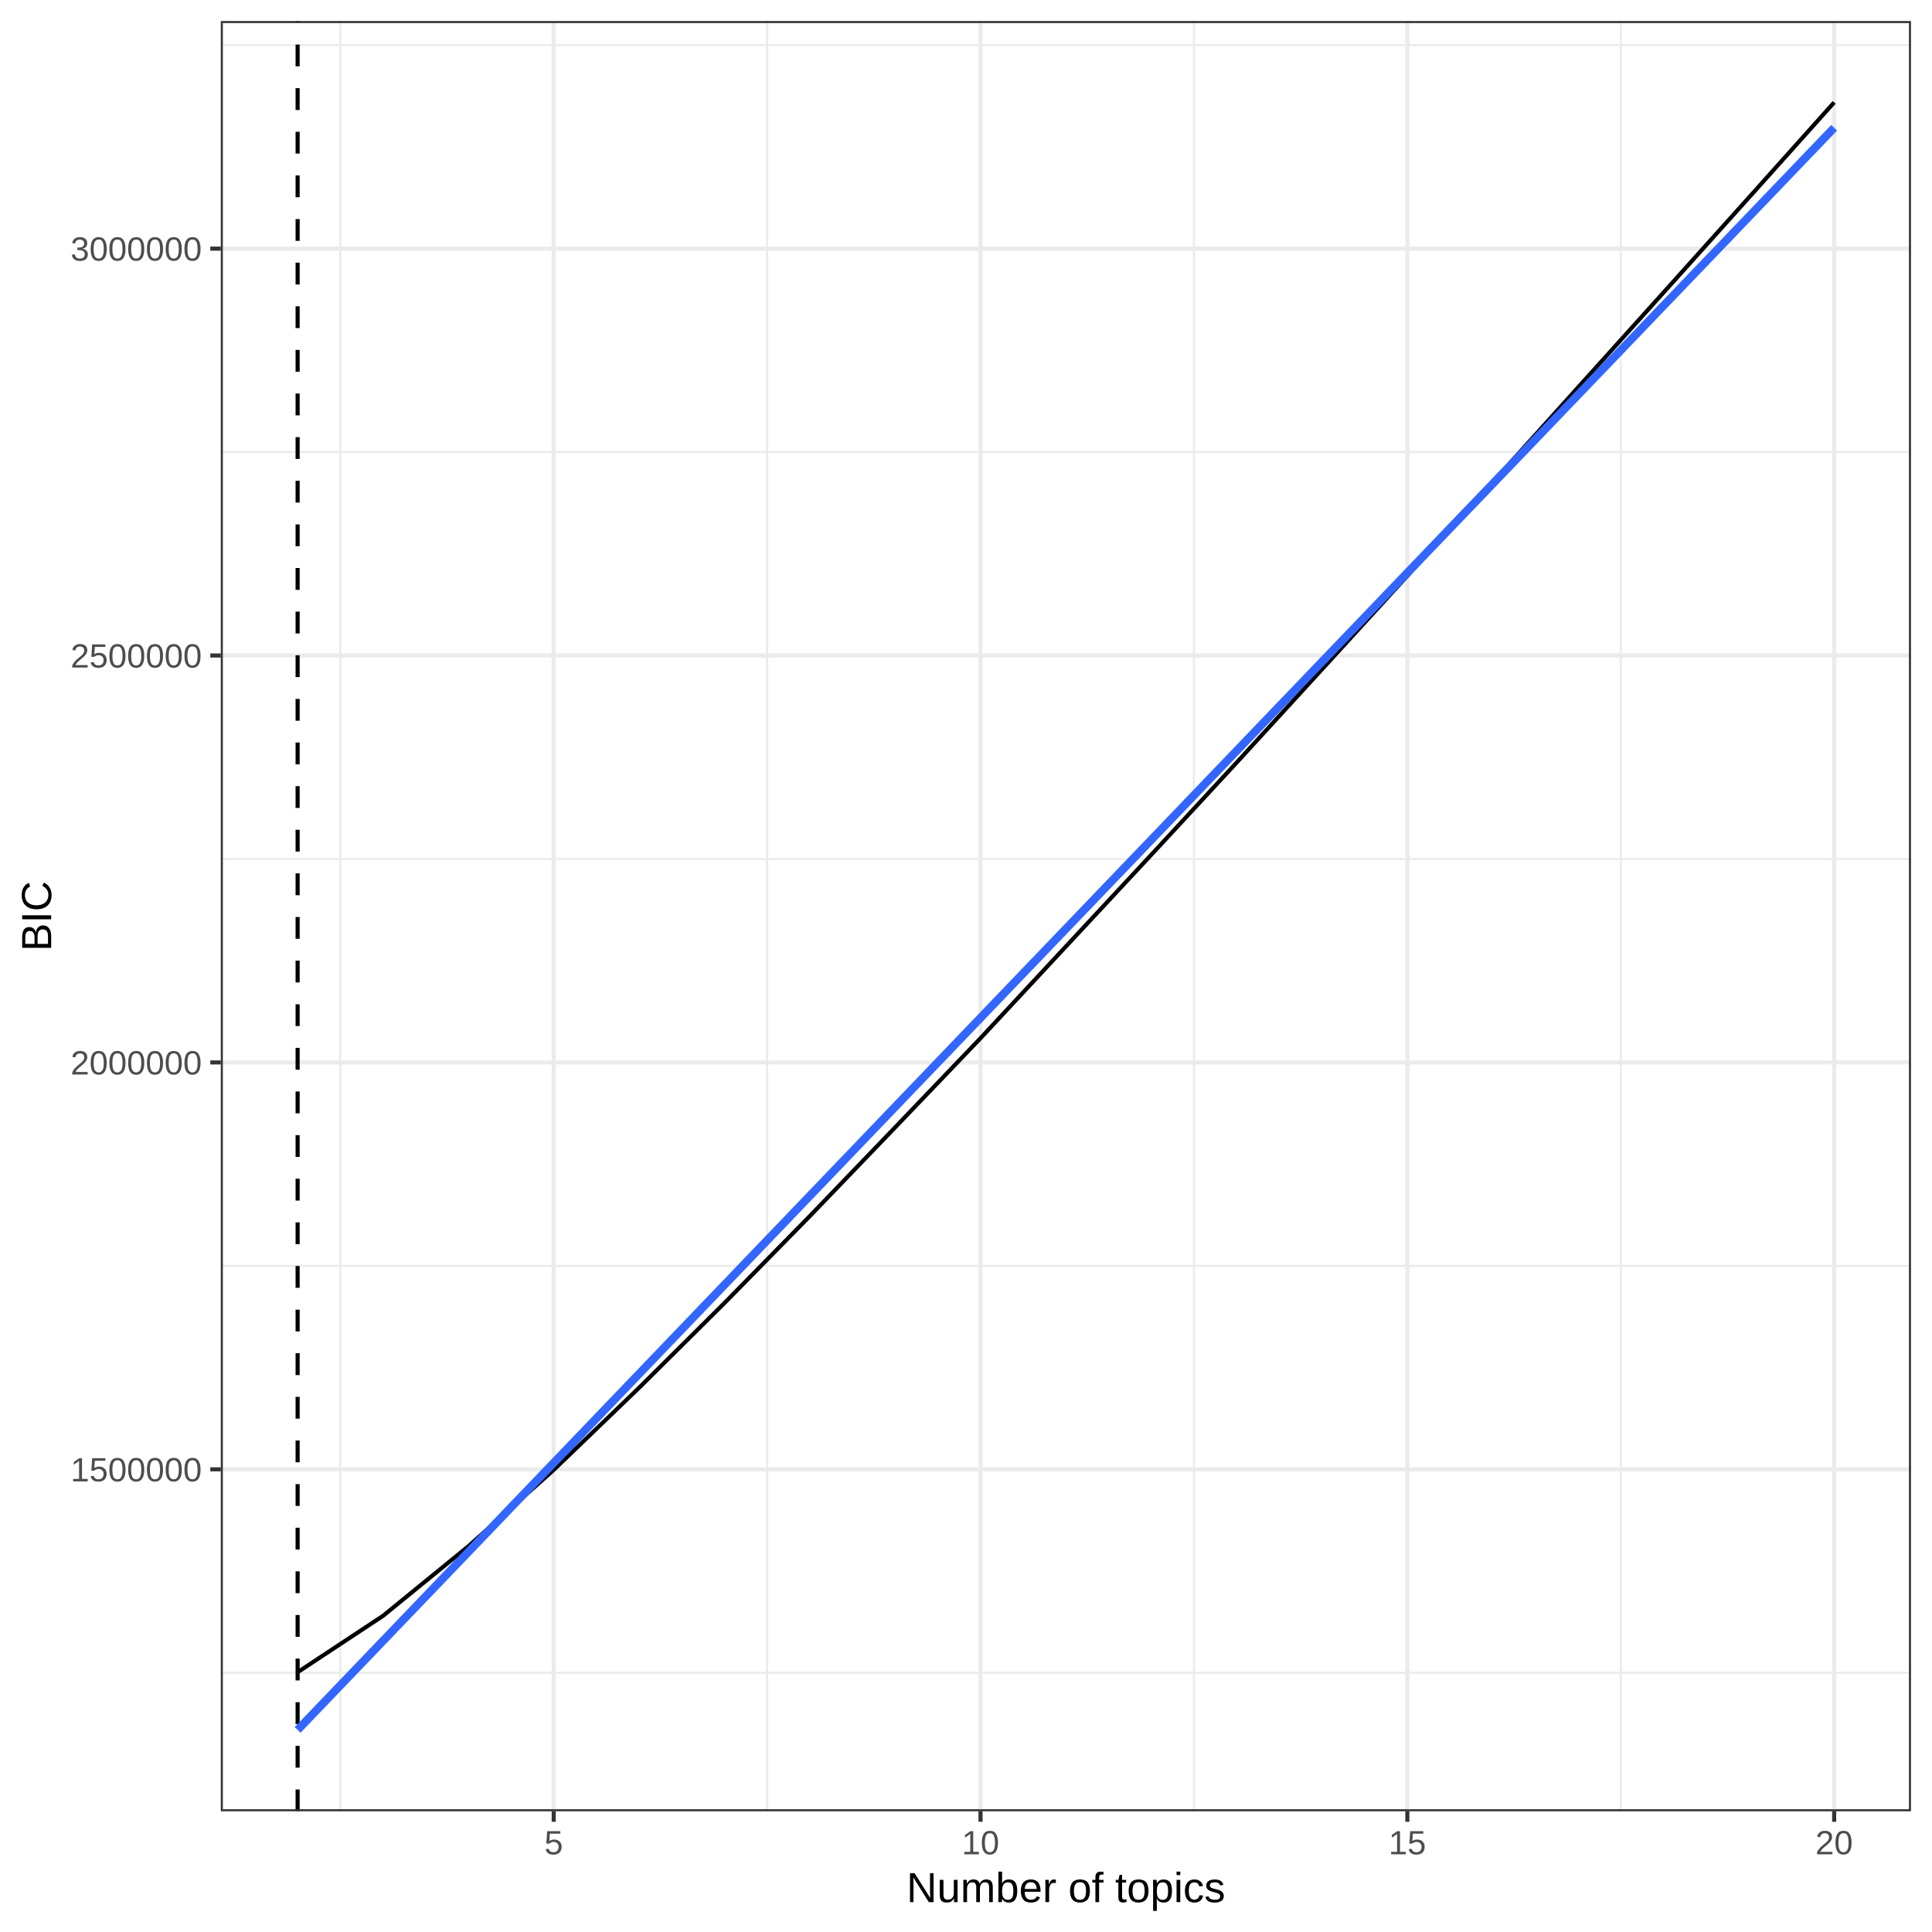
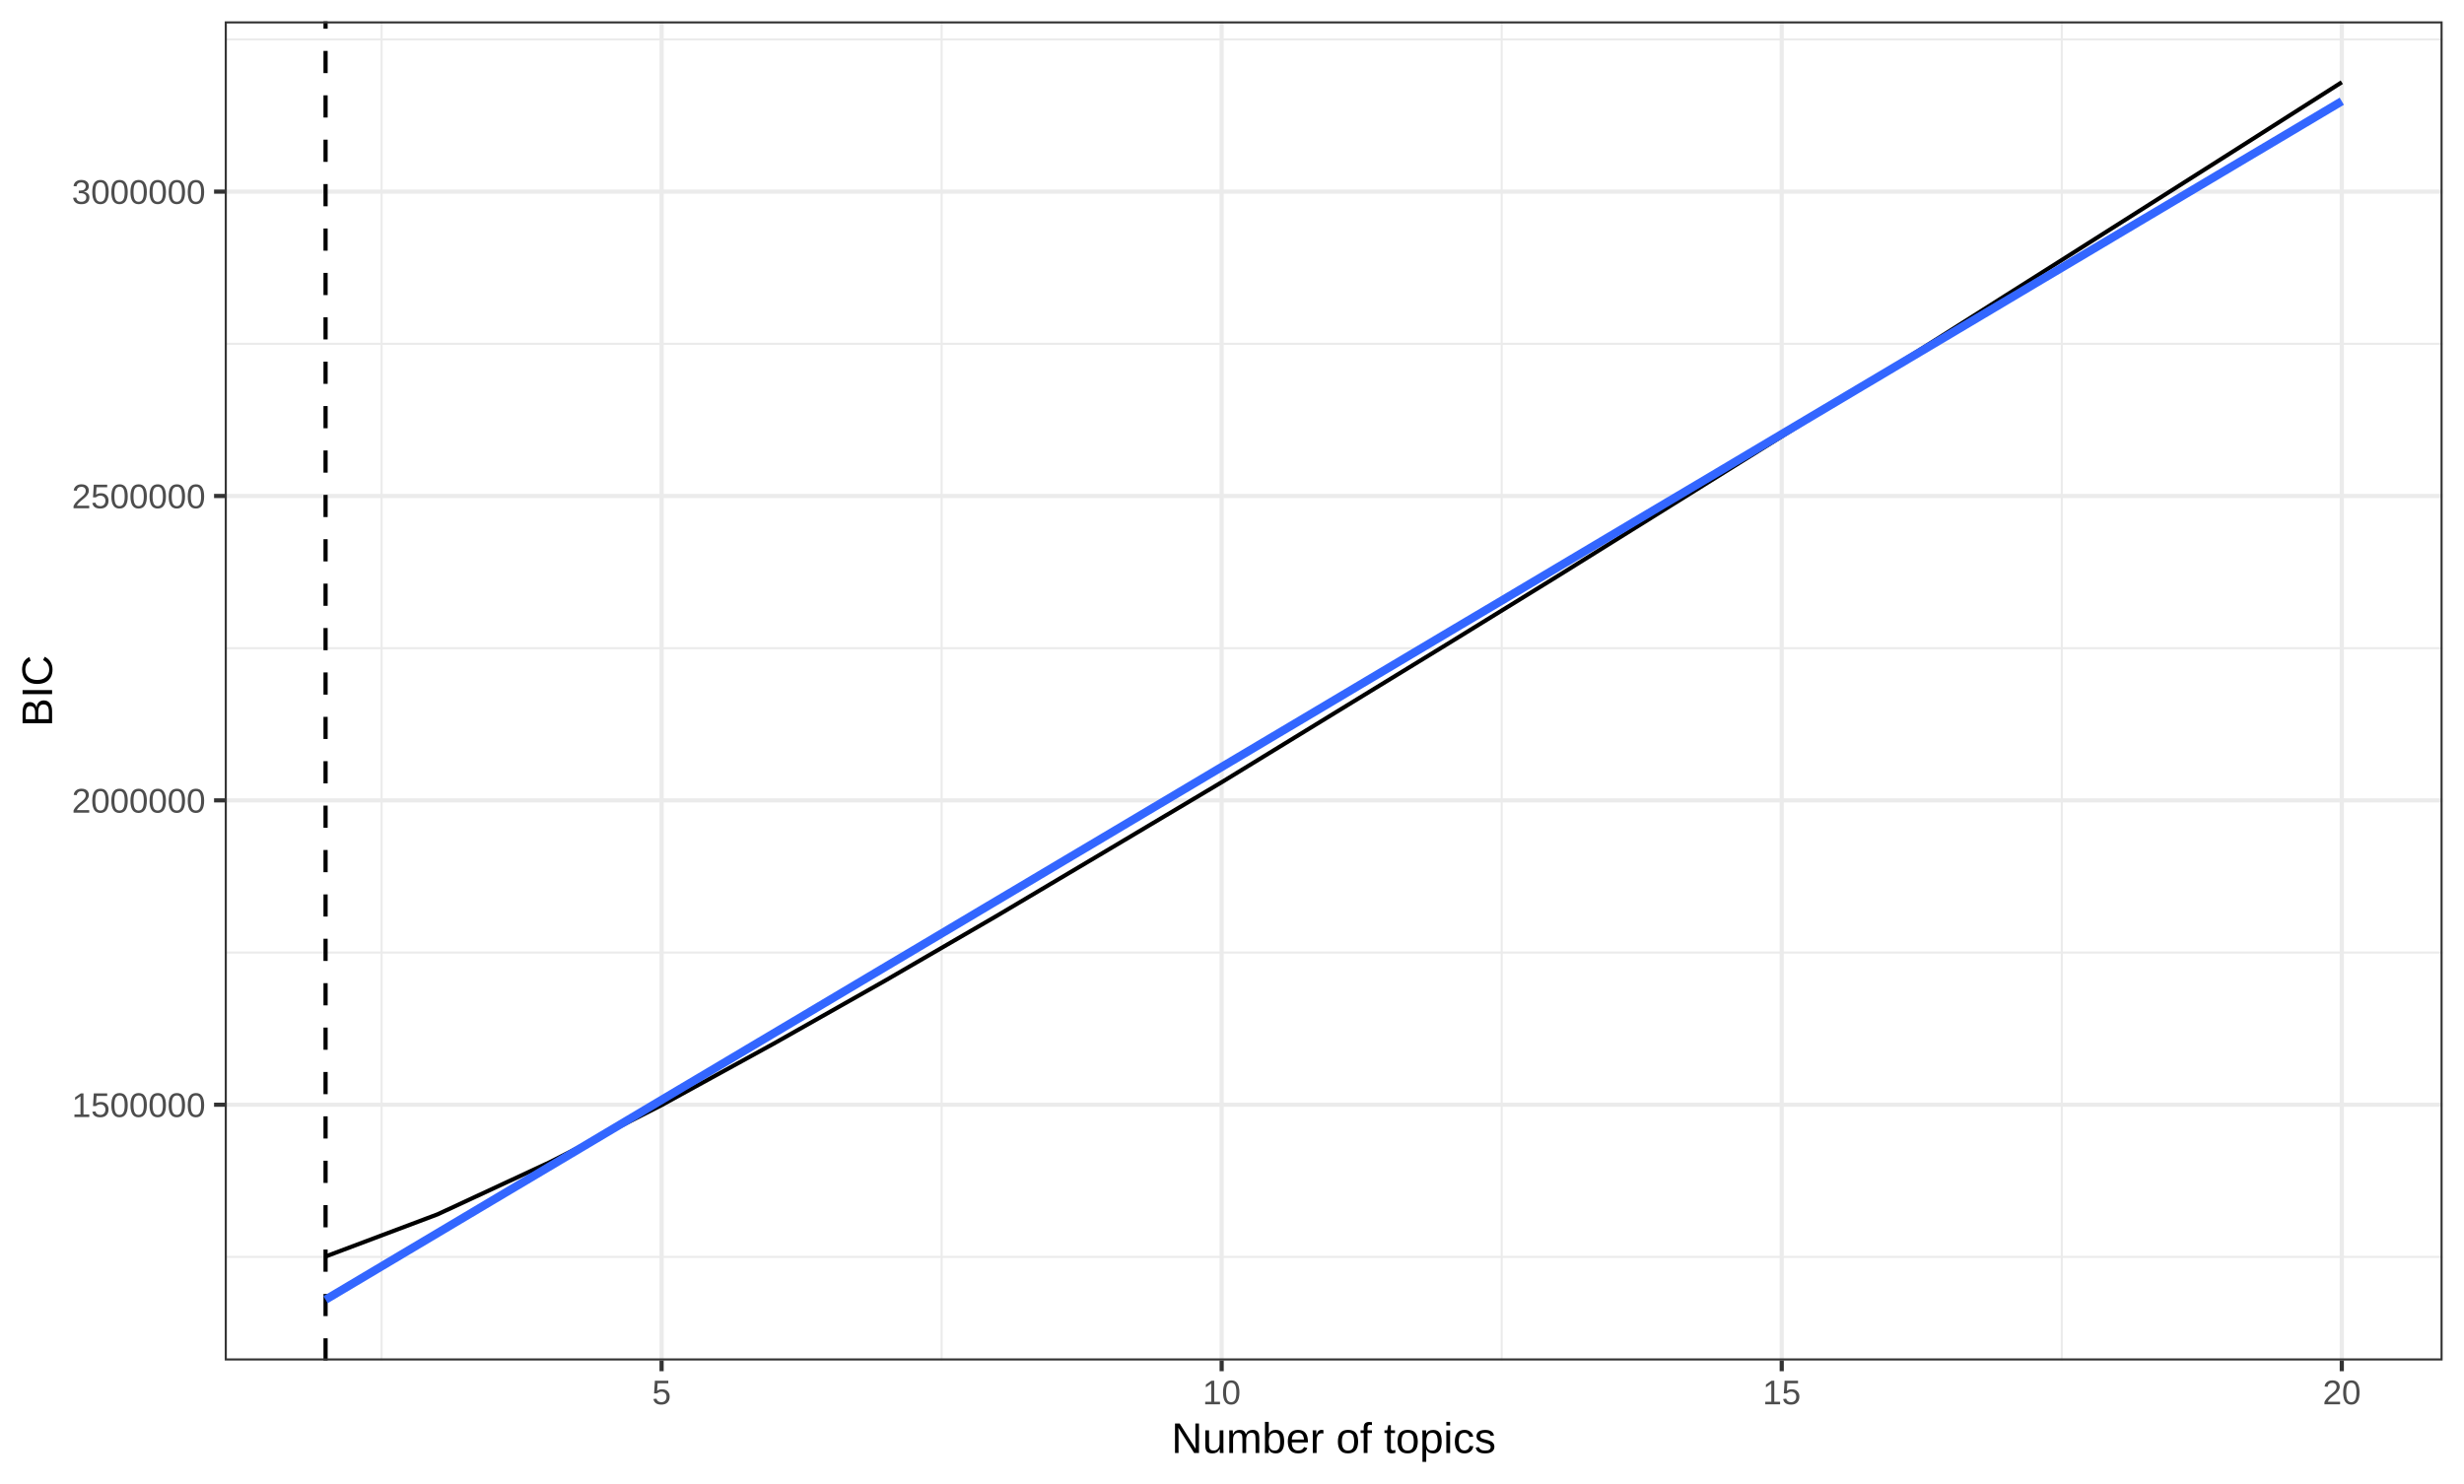
- <svg xmlns="http://www.w3.org/2000/svg" viewBox="0 0 504.00 504.00">
+ <svg xmlns="http://www.w3.org/2000/svg" viewBox="0 0 631.50 380.25">
  <defs>
    <style type="text/css">
    line, polyline, polygon, path, rect, circle {
      fill: none;
      stroke: #000000;
      stroke-linecap: round;
      stroke-linejoin: round;
      stroke-miterlimit: 10.00;
    }
  </style>
  </defs>
  <rect width="100%" height="100%" style="stroke: none; fill: #FFFFFF;" />
-   <rect x="0.00" y="0.00" width="504.00" height="504.00" style="stroke-width: 1.07; stroke: #FFFFFF; fill: #FFFFFF;" />
+   <rect x="0.00" y="0.00" width="631.50" height="380.25" style="stroke-width: 1.07; stroke: #FFFFFF; fill: #FFFFFF;" />
  <defs>
-     <clipPath id="cpNTcuNjB8NDk4LjUyfDQ3Mi41MXw1LjQ4">
-       <rect x="57.60" y="5.48" width="440.92" height="467.03" />
+     <clipPath id="cpNTcuNjB8NjI2LjAyfDM0OC43Nnw1LjQ4">
+       <rect x="57.60" y="5.48" width="568.42" height="343.28" />
    </clipPath>
  </defs>
-   <rect x="57.60" y="5.48" width="440.92" height="467.03" style="stroke-width: 1.07; stroke: none; fill: #FFFFFF;" clip-path="url(#cpNTcuNjB8NDk4LjUyfDQ3Mi41MXw1LjQ4)" />
-   <polyline points="57.60,436.37 498.52,436.37 " style="stroke-width: 0.53; stroke: #EBEBEB; stroke-linecap: butt;" clip-path="url(#cpNTcuNjB8NDk4LjUyfDQ3Mi41MXw1LjQ4)" />
-   <polyline points="57.60,330.23 498.52,330.23 " style="stroke-width: 0.53; stroke: #EBEBEB; stroke-linecap: butt;" clip-path="url(#cpNTcuNjB8NDk4LjUyfDQ3Mi41MXw1LjQ4)" />
-   <polyline points="57.60,224.08 498.52,224.08 " style="stroke-width: 0.53; stroke: #EBEBEB; stroke-linecap: butt;" clip-path="url(#cpNTcuNjB8NDk4LjUyfDQ3Mi41MXw1LjQ4)" />
-   <polyline points="57.60,117.93 498.52,117.93 " style="stroke-width: 0.53; stroke: #EBEBEB; stroke-linecap: butt;" clip-path="url(#cpNTcuNjB8NDk4LjUyfDQ3Mi41MXw1LjQ4)" />
-   <polyline points="57.60,11.78 498.52,11.78 " style="stroke-width: 0.53; stroke: #EBEBEB; stroke-linecap: butt;" clip-path="url(#cpNTcuNjB8NDk4LjUyfDQ3Mi41MXw1LjQ4)" />
-   <polyline points="88.77,472.51 88.77,5.48 " style="stroke-width: 0.53; stroke: #EBEBEB; stroke-linecap: butt;" clip-path="url(#cpNTcuNjB8NDk4LjUyfDQ3Mi41MXw1LjQ4)" />
-   <polyline points="200.12,472.51 200.12,5.48 " style="stroke-width: 0.53; stroke: #EBEBEB; stroke-linecap: butt;" clip-path="url(#cpNTcuNjB8NDk4LjUyfDQ3Mi41MXw1LjQ4)" />
-   <polyline points="311.46,472.51 311.46,5.48 " style="stroke-width: 0.53; stroke: #EBEBEB; stroke-linecap: butt;" clip-path="url(#cpNTcuNjB8NDk4LjUyfDQ3Mi41MXw1LjQ4)" />
-   <polyline points="422.81,472.51 422.81,5.48 " style="stroke-width: 0.53; stroke: #EBEBEB; stroke-linecap: butt;" clip-path="url(#cpNTcuNjB8NDk4LjUyfDQ3Mi41MXw1LjQ4)" />
-   <polyline points="57.60,383.30 498.52,383.30 " style="stroke-width: 1.07; stroke: #EBEBEB; stroke-linecap: butt;" clip-path="url(#cpNTcuNjB8NDk4LjUyfDQ3Mi41MXw1LjQ4)" />
-   <polyline points="57.60,277.15 498.52,277.15 " style="stroke-width: 1.07; stroke: #EBEBEB; stroke-linecap: butt;" clip-path="url(#cpNTcuNjB8NDk4LjUyfDQ3Mi41MXw1LjQ4)" />
-   <polyline points="57.60,171.00 498.52,171.00 " style="stroke-width: 1.07; stroke: #EBEBEB; stroke-linecap: butt;" clip-path="url(#cpNTcuNjB8NDk4LjUyfDQ3Mi41MXw1LjQ4)" />
-   <polyline points="57.60,64.86 498.52,64.86 " style="stroke-width: 1.07; stroke: #EBEBEB; stroke-linecap: butt;" clip-path="url(#cpNTcuNjB8NDk4LjUyfDQ3Mi41MXw1LjQ4)" />
-   <polyline points="144.45,472.51 144.45,5.48 " style="stroke-width: 1.07; stroke: #EBEBEB; stroke-linecap: butt;" clip-path="url(#cpNTcuNjB8NDk4LjUyfDQ3Mi41MXw1LjQ4)" />
-   <polyline points="255.79,472.51 255.79,5.48 " style="stroke-width: 1.07; stroke: #EBEBEB; stroke-linecap: butt;" clip-path="url(#cpNTcuNjB8NDk4LjUyfDQ3Mi41MXw1LjQ4)" />
-   <polyline points="367.13,472.51 367.13,5.48 " style="stroke-width: 1.07; stroke: #EBEBEB; stroke-linecap: butt;" clip-path="url(#cpNTcuNjB8NDk4LjUyfDQ3Mi41MXw1LjQ4)" />
-   <polyline points="478.48,472.51 478.48,5.48 " style="stroke-width: 1.07; stroke: #EBEBEB; stroke-linecap: butt;" clip-path="url(#cpNTcuNjB8NDk4LjUyfDQ3Mi41MXw1LjQ4)" />
-   <polyline points="77.64,436.23 99.91,421.53 122.18,403.38 144.45,383.44 166.72,362.02 188.98,339.93 211.25,317.25 233.52,294.09 255.79,270.83 278.06,246.90 300.33,222.99 322.60,198.93 344.87,174.59 367.13,150.23 389.40,125.79 411.67,101.06 433.94,76.34 456.21,51.56 478.48,26.71 " style="stroke-width: 1.07; stroke-linecap: butt;" clip-path="url(#cpNTcuNjB8NDk4LjUyfDQ3Mi41MXw1LjQ4)" />
-   <line x1="77.64" y1="472.51" x2="77.64" y2="5.48" style="stroke-width: 1.07; stroke-dasharray: 5.69,5.69; stroke-linecap: butt;" clip-path="url(#cpNTcuNjB8NDk4LjUyfDQ3Mi41MXw1LjQ4)" />
-   <polyline points="77.64,451.28 82.71,445.99 87.79,440.70 92.86,435.41 97.94,430.12 103.01,424.83 108.08,419.54 113.16,414.25 118.23,408.96 123.31,403.67 128.38,398.38 133.45,393.08 138.53,387.79 143.60,382.50 148.68,377.21 153.75,371.92 158.82,366.63 163.90,361.34 168.97,356.05 174.04,350.76 179.12,345.47 184.19,340.18 189.27,334.89 194.34,329.60 199.41,324.31 204.49,319.02 209.56,313.73 214.64,308.44 219.71,303.15 224.78,297.86 229.86,292.56 234.93,287.27 240.01,281.98 245.08,276.69 250.15,271.40 255.23,266.11 260.30,260.82 265.37,255.53 270.45,250.24 275.52,244.95 280.60,239.66 285.67,234.37 290.74,229.08 295.82,223.79 300.89,218.50 305.97,213.21 311.04,207.92 316.11,202.63 321.19,197.34 326.26,192.04 331.34,186.75 336.41,181.46 341.48,176.17 346.56,170.88 351.63,165.59 356.71,160.30 361.78,155.01 366.85,149.72 371.93,144.43 377.00,139.14 382.07,133.85 387.15,128.56 392.22,123.27 397.30,117.98 402.37,112.69 407.44,107.40 412.52,102.11 417.59,96.82 422.67,91.52 427.74,86.23 432.81,80.94 437.89,75.65 442.96,70.36 448.04,65.07 453.11,59.78 458.18,54.49 463.26,49.20 468.33,43.91 473.40,38.62 478.48,33.33 " style="stroke-width: 2.13; stroke: #3366FF; stroke-linecap: butt;" clip-path="url(#cpNTcuNjB8NDk4LjUyfDQ3Mi41MXw1LjQ4)" />
-   <rect x="57.60" y="5.48" width="440.92" height="467.03" style="stroke-width: 1.07; stroke: #333333;" clip-path="url(#cpNTcuNjB8NDk4LjUyfDQ3Mi41MXw1LjQ4)" />
+   <rect x="57.60" y="5.48" width="568.42" height="343.28" style="stroke-width: 1.07; stroke: none; fill: #FFFFFF;" clip-path="url(#cpNTcuNjB8NjI2LjAyfDM0OC43Nnw1LjQ4)" />
+   <polyline points="57.60,322.20 626.02,322.20 " style="stroke-width: 0.53; stroke: #EBEBEB; stroke-linecap: butt;" clip-path="url(#cpNTcuNjB8NjI2LjAyfDM0OC43Nnw1LjQ4)" />
+   <polyline points="57.60,244.18 626.02,244.18 " style="stroke-width: 0.53; stroke: #EBEBEB; stroke-linecap: butt;" clip-path="url(#cpNTcuNjB8NjI2LjAyfDM0OC43Nnw1LjQ4)" />
+   <polyline points="57.60,166.16 626.02,166.16 " style="stroke-width: 0.53; stroke: #EBEBEB; stroke-linecap: butt;" clip-path="url(#cpNTcuNjB8NjI2LjAyfDM0OC43Nnw1LjQ4)" />
+   <polyline points="57.60,88.13 626.02,88.13 " style="stroke-width: 0.53; stroke: #EBEBEB; stroke-linecap: butt;" clip-path="url(#cpNTcuNjB8NjI2LjAyfDM0OC43Nnw1LjQ4)" />
+   <polyline points="57.60,10.11 626.02,10.11 " style="stroke-width: 0.53; stroke: #EBEBEB; stroke-linecap: butt;" clip-path="url(#cpNTcuNjB8NjI2LjAyfDM0OC43Nnw1LjQ4)" />
+   <polyline points="97.79,348.76 97.79,5.48 " style="stroke-width: 0.53; stroke: #EBEBEB; stroke-linecap: butt;" clip-path="url(#cpNTcuNjB8NjI2LjAyfDM0OC43Nnw1LjQ4)" />
+   <polyline points="241.33,348.76 241.33,5.48 " style="stroke-width: 0.53; stroke: #EBEBEB; stroke-linecap: butt;" clip-path="url(#cpNTcuNjB8NjI2LjAyfDM0OC43Nnw1LjQ4)" />
+   <polyline points="384.87,348.76 384.87,5.48 " style="stroke-width: 0.53; stroke: #EBEBEB; stroke-linecap: butt;" clip-path="url(#cpNTcuNjB8NjI2LjAyfDM0OC43Nnw1LjQ4)" />
+   <polyline points="528.41,348.76 528.41,5.48 " style="stroke-width: 0.53; stroke: #EBEBEB; stroke-linecap: butt;" clip-path="url(#cpNTcuNjB8NjI2LjAyfDM0OC43Nnw1LjQ4)" />
+   <polyline points="57.60,283.19 626.02,283.19 " style="stroke-width: 1.07; stroke: #EBEBEB; stroke-linecap: butt;" clip-path="url(#cpNTcuNjB8NjI2LjAyfDM0OC43Nnw1LjQ4)" />
+   <polyline points="57.60,205.17 626.02,205.17 " style="stroke-width: 1.07; stroke: #EBEBEB; stroke-linecap: butt;" clip-path="url(#cpNTcuNjB8NjI2LjAyfDM0OC43Nnw1LjQ4)" />
+   <polyline points="57.60,127.14 626.02,127.14 " style="stroke-width: 1.07; stroke: #EBEBEB; stroke-linecap: butt;" clip-path="url(#cpNTcuNjB8NjI2LjAyfDM0OC43Nnw1LjQ4)" />
+   <polyline points="57.60,49.12 626.02,49.12 " style="stroke-width: 1.07; stroke: #EBEBEB; stroke-linecap: butt;" clip-path="url(#cpNTcuNjB8NjI2LjAyfDM0OC43Nnw1LjQ4)" />
+   <polyline points="169.56,348.76 169.56,5.48 " style="stroke-width: 1.07; stroke: #EBEBEB; stroke-linecap: butt;" clip-path="url(#cpNTcuNjB8NjI2LjAyfDM0OC43Nnw1LjQ4)" />
+   <polyline points="313.10,348.76 313.10,5.48 " style="stroke-width: 1.07; stroke: #EBEBEB; stroke-linecap: butt;" clip-path="url(#cpNTcuNjB8NjI2LjAyfDM0OC43Nnw1LjQ4)" />
+   <polyline points="456.64,348.76 456.64,5.48 " style="stroke-width: 1.07; stroke: #EBEBEB; stroke-linecap: butt;" clip-path="url(#cpNTcuNjB8NjI2LjAyfDM0OC43Nnw1LjQ4)" />
+   <polyline points="600.18,348.76 600.18,5.48 " style="stroke-width: 1.07; stroke: #EBEBEB; stroke-linecap: butt;" clip-path="url(#cpNTcuNjB8NjI2LjAyfDM0OC43Nnw1LjQ4)" />
+   <polyline points="83.44,322.09 112.14,311.29 140.85,297.95 169.56,283.29 198.27,267.54 226.98,251.31 255.69,234.64 284.39,217.61 313.10,200.52 341.81,182.93 370.52,165.36 399.23,147.67 427.93,129.78 456.64,111.88 485.35,93.91 514.06,75.74 542.77,57.56 571.48,39.35 600.18,21.08 " style="stroke-width: 1.07; stroke-linecap: butt;" clip-path="url(#cpNTcuNjB8NjI2LjAyfDM0OC43Nnw1LjQ4)" />
+   <line x1="83.44" y1="348.76" x2="83.44" y2="5.48" style="stroke-width: 1.07; stroke-dasharray: 5.69,5.69; stroke-linecap: butt;" clip-path="url(#cpNTcuNjB8NjI2LjAyfDM0OC43Nnw1LjQ4)" />
+   <polyline points="83.44,333.16 89.98,329.27 96.52,325.38 103.06,321.49 109.60,317.60 116.14,313.71 122.68,309.82 129.22,305.93 135.76,302.05 142.31,298.16 148.85,294.27 155.39,290.38 161.93,286.49 168.47,282.60 175.01,278.71 181.55,274.83 188.09,270.94 194.63,267.05 201.18,263.16 207.72,259.27 214.26,255.38 220.80,251.49 227.34,247.60 233.88,243.72 240.42,239.83 246.96,235.94 253.50,232.05 260.05,228.16 266.59,224.27 273.13,220.38 279.67,216.50 286.21,212.61 292.75,208.72 299.29,204.83 305.83,200.94 312.37,197.05 318.92,193.16 325.46,189.27 332.00,185.39 338.54,181.50 345.08,177.61 351.62,173.72 358.16,169.83 364.70,165.94 371.24,162.05 377.79,158.16 384.33,154.28 390.87,150.39 397.41,146.50 403.95,142.61 410.49,138.72 417.03,134.83 423.57,130.94 430.11,127.06 436.66,123.17 443.20,119.28 449.74,115.39 456.28,111.50 462.82,107.61 469.36,103.72 475.90,99.83 482.44,95.95 488.98,92.06 495.53,88.17 502.07,84.28 508.61,80.39 515.15,76.50 521.69,72.61 528.23,68.73 534.77,64.84 541.31,60.95 547.85,57.06 554.40,53.17 560.94,49.28 567.48,45.39 574.02,41.50 580.56,37.62 587.10,33.73 593.64,29.84 600.18,25.95 " style="stroke-width: 2.13; stroke: #3366FF; stroke-linecap: butt;" clip-path="url(#cpNTcuNjB8NjI2LjAyfDM0OC43Nnw1LjQ4)" />
+   <rect x="57.60" y="5.48" width="568.42" height="343.28" style="stroke-width: 1.07; stroke: #333333;" clip-path="url(#cpNTcuNjB8NjI2LjAyfDM0OC43Nnw1LjQ4)" />
  <defs>
-     <clipPath id="cpMC4wMHw1MDQuMDB8NTA0LjAwfDAuMDA=">
-       <rect x="0.00" y="0.00" width="504.00" height="504.00" />
+     <clipPath id="cpMC4wMHw2MzEuNTB8MzgwLjI1fDAuMDA=">
+       <rect x="0.00" y="0.00" width="631.50" height="380.25" />
    </clipPath>
  </defs>
-   <g clip-path="url(#cpMC4wMHw1MDQuMDB8NTA0LjAwfDAuMDA=)">
-     <text x="18.41" y="386.45" style="font-size: 8.80px; fill: #4D4D4D; font-family: Arial;" textLength="34.26px" lengthAdjust="spacingAndGlyphs">1500000</text>
+   <g clip-path="url(#cpMC4wMHw2MzEuNTB8MzgwLjI1fDAuMDA=)">
+     <text x="18.41" y="286.34" style="font-size: 8.80px; fill: #4D4D4D; font-family: Arial;" textLength="34.26px" lengthAdjust="spacingAndGlyphs">1500000</text>
  </g>
-   <g clip-path="url(#cpMC4wMHw1MDQuMDB8NTA0LjAwfDAuMDA=)">
-     <text x="18.41" y="280.30" style="font-size: 8.80px; fill: #4D4D4D; font-family: Arial;" textLength="34.26px" lengthAdjust="spacingAndGlyphs">2000000</text>
+   <g clip-path="url(#cpMC4wMHw2MzEuNTB8MzgwLjI1fDAuMDA=)">
+     <text x="18.41" y="208.32" style="font-size: 8.80px; fill: #4D4D4D; font-family: Arial;" textLength="34.26px" lengthAdjust="spacingAndGlyphs">2000000</text>
  </g>
-   <g clip-path="url(#cpMC4wMHw1MDQuMDB8NTA0LjAwfDAuMDA=)">
-     <text x="18.41" y="174.15" style="font-size: 8.80px; fill: #4D4D4D; font-family: Arial;" textLength="34.26px" lengthAdjust="spacingAndGlyphs">2500000</text>
+   <g clip-path="url(#cpMC4wMHw2MzEuNTB8MzgwLjI1fDAuMDA=)">
+     <text x="18.41" y="130.29" style="font-size: 8.80px; fill: #4D4D4D; font-family: Arial;" textLength="34.26px" lengthAdjust="spacingAndGlyphs">2500000</text>
  </g>
-   <g clip-path="url(#cpMC4wMHw1MDQuMDB8NTA0LjAwfDAuMDA=)">
-     <text x="18.41" y="68.00" style="font-size: 8.80px; fill: #4D4D4D; font-family: Arial;" textLength="34.26px" lengthAdjust="spacingAndGlyphs">3000000</text>
+   <g clip-path="url(#cpMC4wMHw2MzEuNTB8MzgwLjI1fDAuMDA=)">
+     <text x="18.41" y="52.27" style="font-size: 8.80px; fill: #4D4D4D; font-family: Arial;" textLength="34.26px" lengthAdjust="spacingAndGlyphs">3000000</text>
  </g>
-   <polyline points="54.86,383.30 57.60,383.30 " style="stroke-width: 1.07; stroke: #333333; stroke-linecap: butt;" clip-path="url(#cpMC4wMHw1MDQuMDB8NTA0LjAwfDAuMDA=)" />
-   <polyline points="54.86,277.15 57.60,277.15 " style="stroke-width: 1.07; stroke: #333333; stroke-linecap: butt;" clip-path="url(#cpMC4wMHw1MDQuMDB8NTA0LjAwfDAuMDA=)" />
-   <polyline points="54.86,171.00 57.60,171.00 " style="stroke-width: 1.07; stroke: #333333; stroke-linecap: butt;" clip-path="url(#cpMC4wMHw1MDQuMDB8NTA0LjAwfDAuMDA=)" />
-   <polyline points="54.86,64.86 57.60,64.86 " style="stroke-width: 1.07; stroke: #333333; stroke-linecap: butt;" clip-path="url(#cpMC4wMHw1MDQuMDB8NTA0LjAwfDAuMDA=)" />
-   <polyline points="144.45,475.25 144.45,472.51 " style="stroke-width: 1.07; stroke: #333333; stroke-linecap: butt;" clip-path="url(#cpMC4wMHw1MDQuMDB8NTA0LjAwfDAuMDA=)" />
-   <polyline points="255.79,475.25 255.79,472.51 " style="stroke-width: 1.07; stroke: #333333; stroke-linecap: butt;" clip-path="url(#cpMC4wMHw1MDQuMDB8NTA0LjAwfDAuMDA=)" />
-   <polyline points="367.13,475.25 367.13,472.51 " style="stroke-width: 1.07; stroke: #333333; stroke-linecap: butt;" clip-path="url(#cpMC4wMHw1MDQuMDB8NTA0LjAwfDAuMDA=)" />
-   <polyline points="478.48,475.25 478.48,472.51 " style="stroke-width: 1.07; stroke: #333333; stroke-linecap: butt;" clip-path="url(#cpMC4wMHw1MDQuMDB8NTA0LjAwfDAuMDA=)" />
-   <g clip-path="url(#cpMC4wMHw1MDQuMDB8NTA0LjAwfDAuMDA=)">
-     <text x="142.00" y="483.74" style="font-size: 8.80px; fill: #4D4D4D; font-family: Arial;" textLength="4.89px" lengthAdjust="spacingAndGlyphs">5</text>
+   <polyline points="54.86,283.19 57.60,283.19 " style="stroke-width: 1.07; stroke: #333333; stroke-linecap: butt;" clip-path="url(#cpMC4wMHw2MzEuNTB8MzgwLjI1fDAuMDA=)" />
+   <polyline points="54.86,205.17 57.60,205.17 " style="stroke-width: 1.07; stroke: #333333; stroke-linecap: butt;" clip-path="url(#cpMC4wMHw2MzEuNTB8MzgwLjI1fDAuMDA=)" />
+   <polyline points="54.86,127.14 57.60,127.14 " style="stroke-width: 1.07; stroke: #333333; stroke-linecap: butt;" clip-path="url(#cpMC4wMHw2MzEuNTB8MzgwLjI1fDAuMDA=)" />
+   <polyline points="54.86,49.12 57.60,49.12 " style="stroke-width: 1.07; stroke: #333333; stroke-linecap: butt;" clip-path="url(#cpMC4wMHw2MzEuNTB8MzgwLjI1fDAuMDA=)" />
+   <polyline points="169.56,351.50 169.56,348.76 " style="stroke-width: 1.07; stroke: #333333; stroke-linecap: butt;" clip-path="url(#cpMC4wMHw2MzEuNTB8MzgwLjI1fDAuMDA=)" />
+   <polyline points="313.10,351.50 313.10,348.76 " style="stroke-width: 1.07; stroke: #333333; stroke-linecap: butt;" clip-path="url(#cpMC4wMHw2MzEuNTB8MzgwLjI1fDAuMDA=)" />
+   <polyline points="456.64,351.50 456.64,348.76 " style="stroke-width: 1.07; stroke: #333333; stroke-linecap: butt;" clip-path="url(#cpMC4wMHw2MzEuNTB8MzgwLjI1fDAuMDA=)" />
+   <polyline points="600.18,351.50 600.18,348.76 " style="stroke-width: 1.07; stroke: #333333; stroke-linecap: butt;" clip-path="url(#cpMC4wMHw2MzEuNTB8MzgwLjI1fDAuMDA=)" />
+   <g clip-path="url(#cpMC4wMHw2MzEuNTB8MzgwLjI1fDAuMDA=)">
+     <text x="167.11" y="359.99" style="font-size: 8.80px; fill: #4D4D4D; font-family: Arial;" textLength="4.89px" lengthAdjust="spacingAndGlyphs">5</text>
  </g>
-   <g clip-path="url(#cpMC4wMHw1MDQuMDB8NTA0LjAwfDAuMDA=)">
-     <text x="250.90" y="483.74" style="font-size: 8.80px; fill: #4D4D4D; font-family: Arial;" textLength="9.79px" lengthAdjust="spacingAndGlyphs">10</text>
+   <g clip-path="url(#cpMC4wMHw2MzEuNTB8MzgwLjI1fDAuMDA=)">
+     <text x="308.21" y="359.99" style="font-size: 8.80px; fill: #4D4D4D; font-family: Arial;" textLength="9.79px" lengthAdjust="spacingAndGlyphs">10</text>
  </g>
-   <g clip-path="url(#cpMC4wMHw1MDQuMDB8NTA0LjAwfDAuMDA=)">
-     <text x="362.24" y="483.74" style="font-size: 8.80px; fill: #4D4D4D; font-family: Arial;" textLength="9.79px" lengthAdjust="spacingAndGlyphs">15</text>
+   <g clip-path="url(#cpMC4wMHw2MzEuNTB8MzgwLjI1fDAuMDA=)">
+     <text x="451.75" y="359.99" style="font-size: 8.80px; fill: #4D4D4D; font-family: Arial;" textLength="9.79px" lengthAdjust="spacingAndGlyphs">15</text>
  </g>
-   <g clip-path="url(#cpMC4wMHw1MDQuMDB8NTA0LjAwfDAuMDA=)">
-     <text x="473.58" y="483.74" style="font-size: 8.80px; fill: #4D4D4D; font-family: Arial;" textLength="9.79px" lengthAdjust="spacingAndGlyphs">20</text>
+   <g clip-path="url(#cpMC4wMHw2MzEuNTB8MzgwLjI1fDAuMDA=)">
+     <text x="595.29" y="359.99" style="font-size: 8.80px; fill: #4D4D4D; font-family: Arial;" textLength="9.79px" lengthAdjust="spacingAndGlyphs">20</text>
  </g>
-   <g clip-path="url(#cpMC4wMHw1MDQuMDB8NTA0LjAwfDAuMDA=)">
-     <text x="236.49" y="496.21" style="font-size: 11.00px; font-family: Arial;" textLength="83.14px" lengthAdjust="spacingAndGlyphs">Number of topics</text>
+   <g clip-path="url(#cpMC4wMHw2MzEuNTB8MzgwLjI1fDAuMDA=)">
+     <text x="300.24" y="372.46" style="font-size: 11.00px; font-family: Arial;" textLength="83.14px" lengthAdjust="spacingAndGlyphs">Number of topics</text>
  </g>
-   <g clip-path="url(#cpMC4wMHw1MDQuMDB8NTA0LjAwfDAuMDA=)">
-     <text transform="translate(13.35,248.16) rotate(-90)" style="font-size: 11.00px; font-family: Arial;" textLength="18.34px" lengthAdjust="spacingAndGlyphs">BIC</text>
+   <g clip-path="url(#cpMC4wMHw2MzEuNTB8MzgwLjI1fDAuMDA=)">
+     <text transform="translate(13.35,186.29) rotate(-90)" style="font-size: 11.00px; font-family: Arial;" textLength="18.34px" lengthAdjust="spacingAndGlyphs">BIC</text>
  </g>
</svg>
